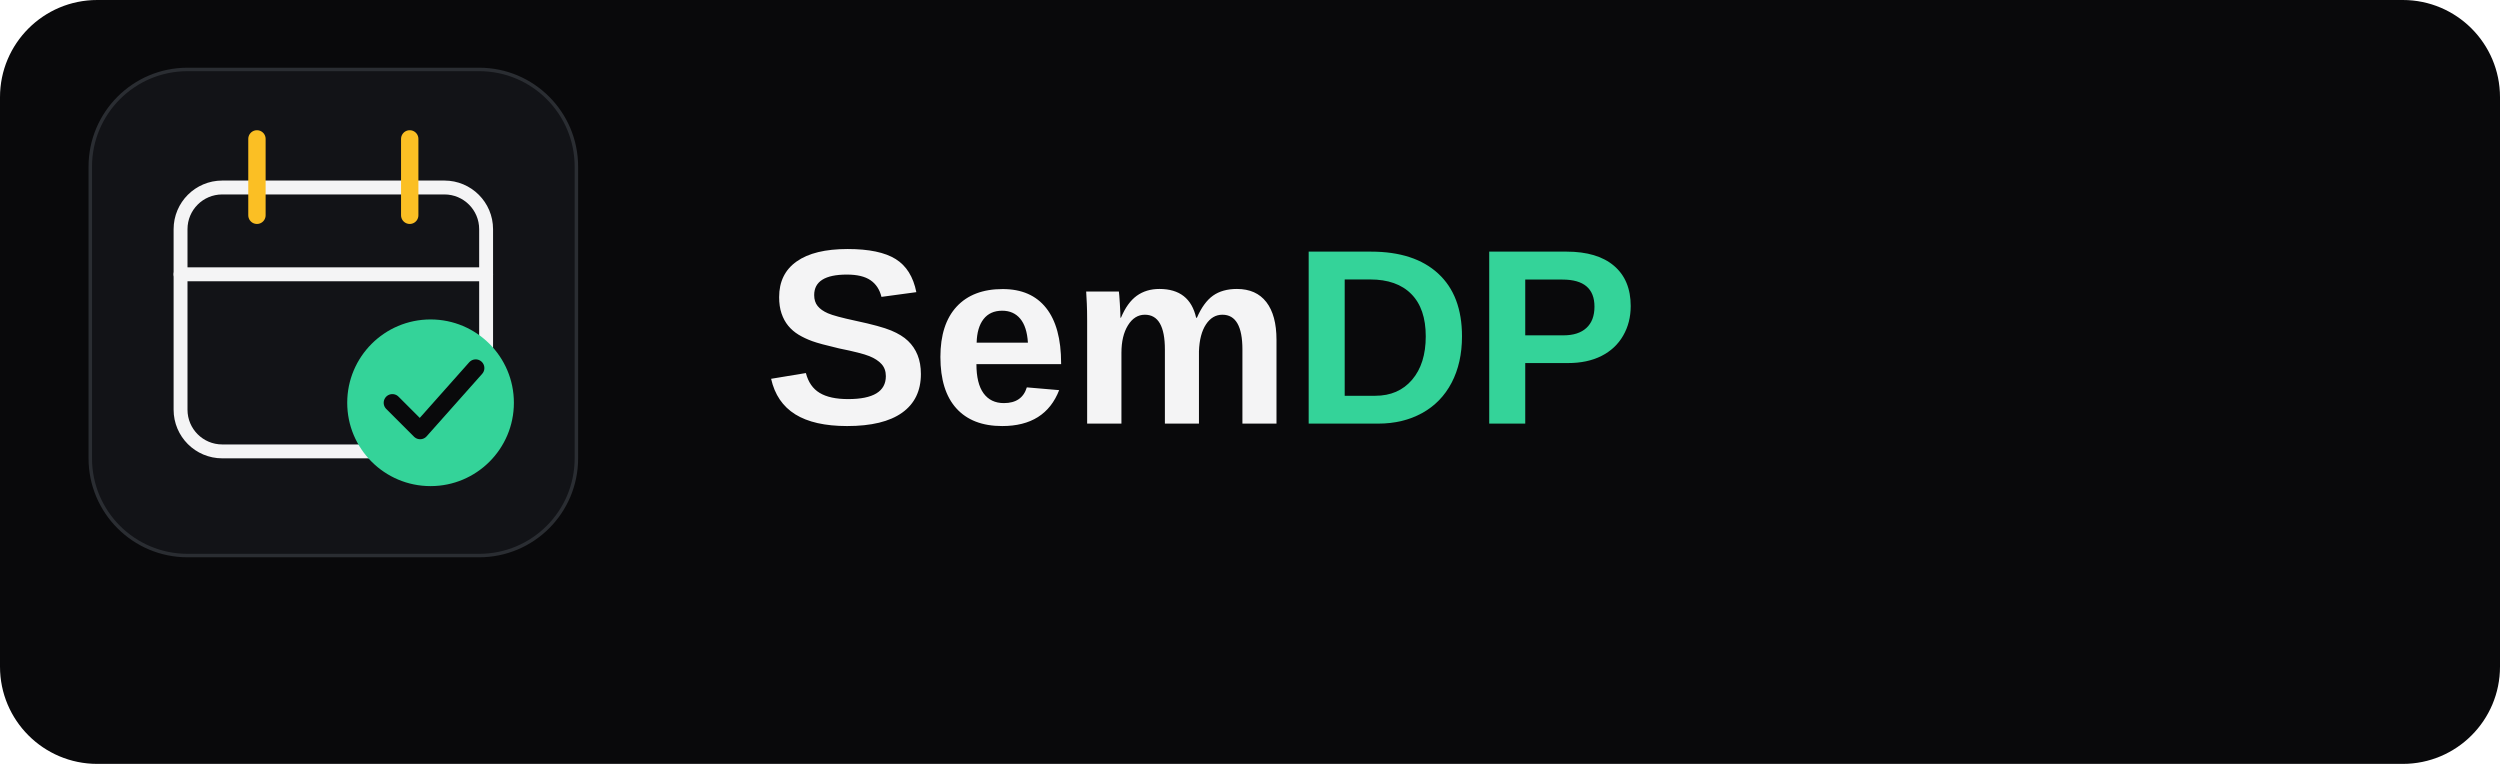
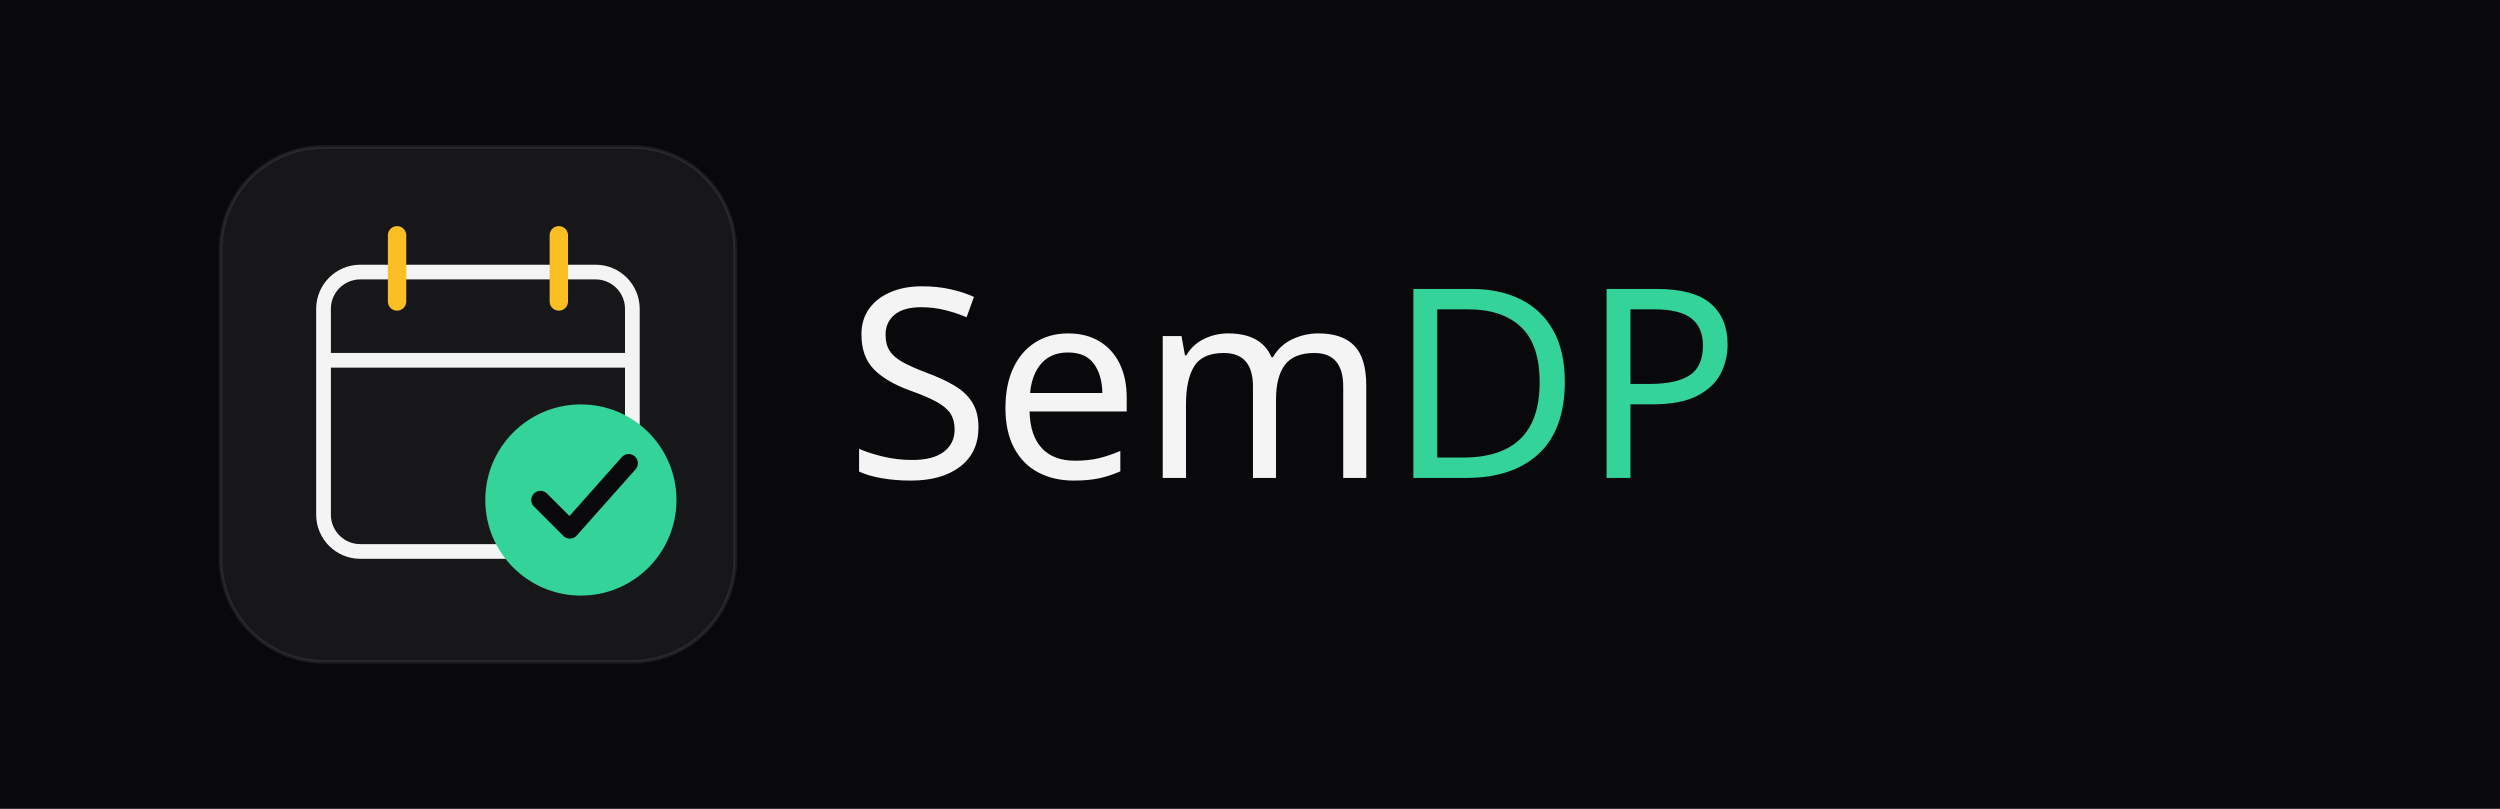
- <svg xmlns="http://www.w3.org/2000/svg" width="720" height="220" viewBox="0 0 720 220" fill="none">
-   <rect width="720" height="220" rx="28" fill="#09090B" />
-   <g transform="translate(26,20)">
-     <rect x="0" y="0" width="140" height="140" rx="28" fill="#121317" stroke="#2A2D32" />
-     <rect x="26" y="34" width="88" height="76" rx="12" fill="none" stroke="#F4F4F5" stroke-width="4" />
-     <path d="M26 59H114" stroke="#F4F4F5" stroke-width="4" stroke-linecap="round" />
-     <path d="M48 20V42" stroke="#FBBF24" stroke-width="5" stroke-linecap="round" />
-     <path d="M92 20V42" stroke="#FBBF24" stroke-width="5" stroke-linecap="round" />
-     <circle cx="98" cy="96" r="24" fill="#34D399" />
-     <path d="M87 96L95 104L111 86" stroke="#09090B" stroke-width="5" stroke-linecap="round" stroke-linejoin="round" />
+ <svg xmlns="http://www.w3.org/2000/svg" viewBox="0 0 680 220" role="img">
+   <rect x="0" y="0" width="680" height="220" fill="#09090b" />
+   <g transform="translate(60,40)">
+     <rect x="0" y="0" width="140" height="140" rx="28" fill="rgba(24,24,27,0.96)" stroke="rgba(255,255,255,0.08)" stroke-width="1" />
+     <rect x="28" y="34" width="84" height="76" rx="10" fill="none" stroke="#f4f4f5" stroke-width="4" />
+     <line x1="28" y1="58" x2="112" y2="58" stroke="#f4f4f5" stroke-width="4" />
+     <line x1="48" y1="24" x2="48" y2="42" stroke="#fbbf24" stroke-width="5" stroke-linecap="round" />
+     <line x1="92" y1="24" x2="92" y2="42" stroke="#fbbf24" stroke-width="5" stroke-linecap="round" />
+     <circle cx="98" cy="96" r="26" fill="#34d399" />
+     <path d="M87 96 L95 104 L111 86" fill="none" stroke="#09090b" stroke-width="5" stroke-linecap="round" stroke-linejoin="round" />
  </g>
-   <text x="220" y="122" fill="#F4F4F5" font-family="Segoe UI, Arial, sans-serif" font-size="72" font-weight="600">Sem<tspan fill="#34D399">DP</tspan>
+   <text x="230" y="130" font-family="sans-serif" font-weight="500" font-size="72" fill="#f4f4f5">Sem<tspan fill="#34d399">DP</tspan>
  </text>
</svg>
